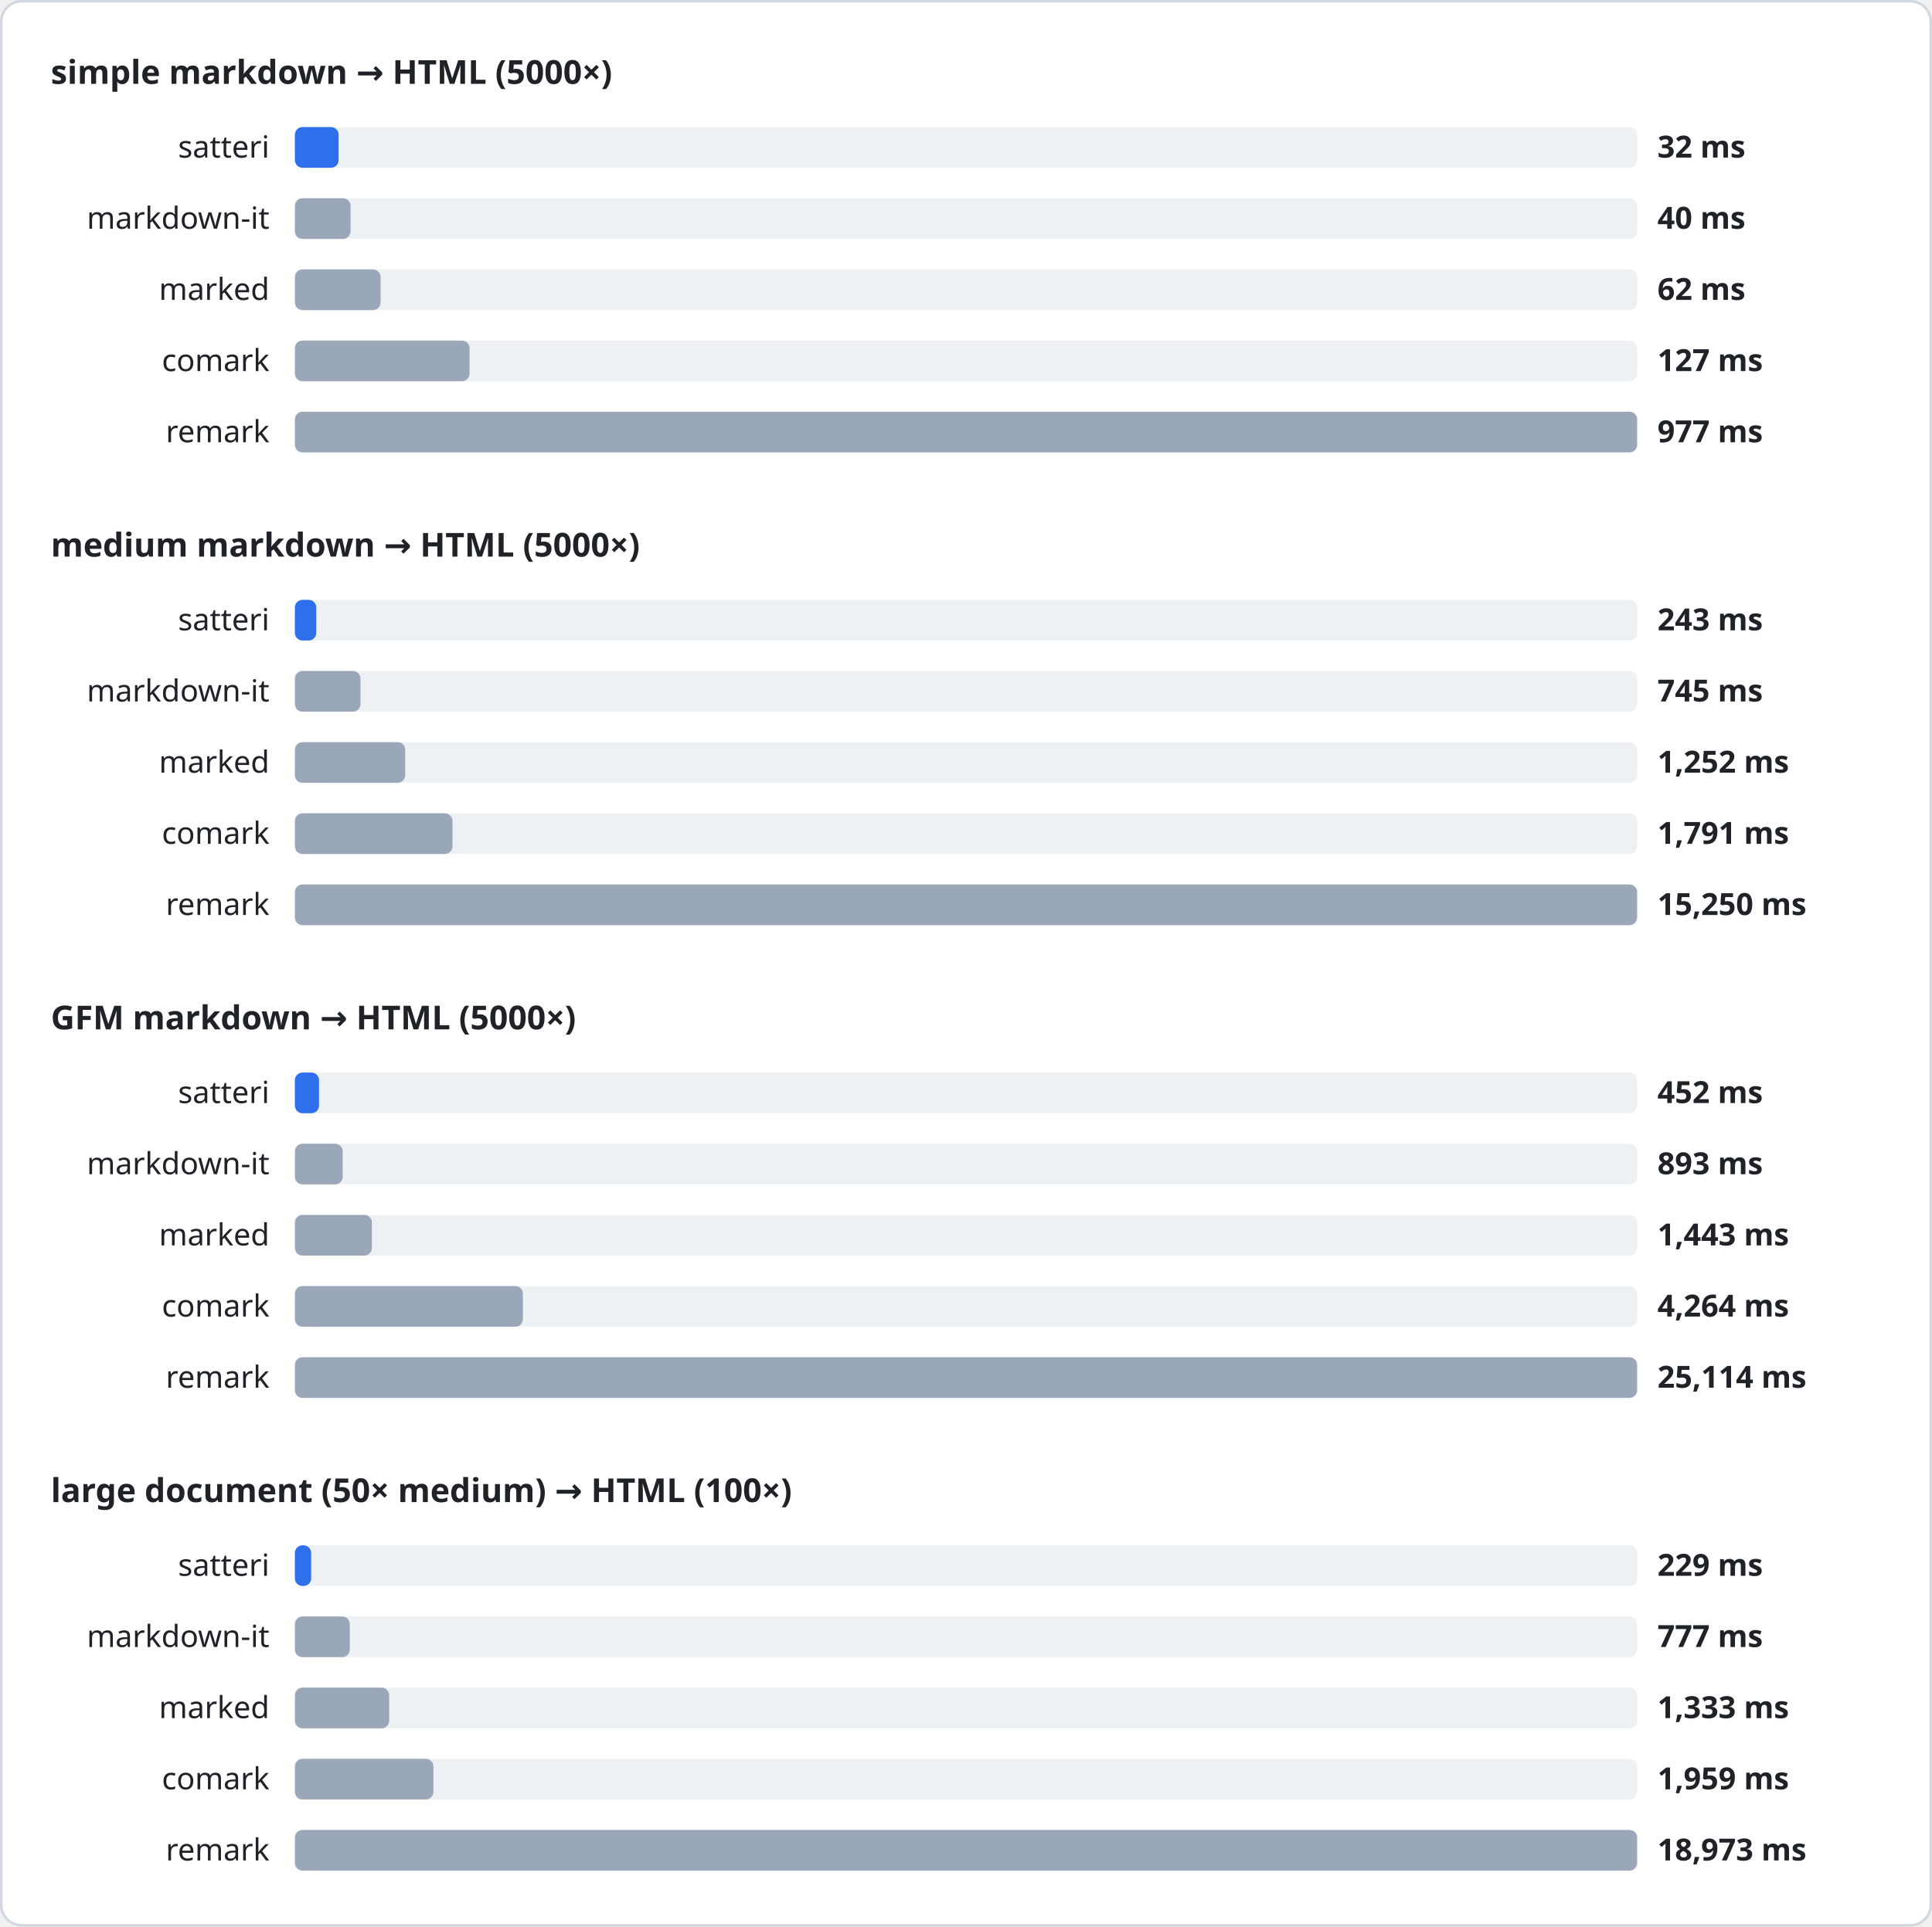
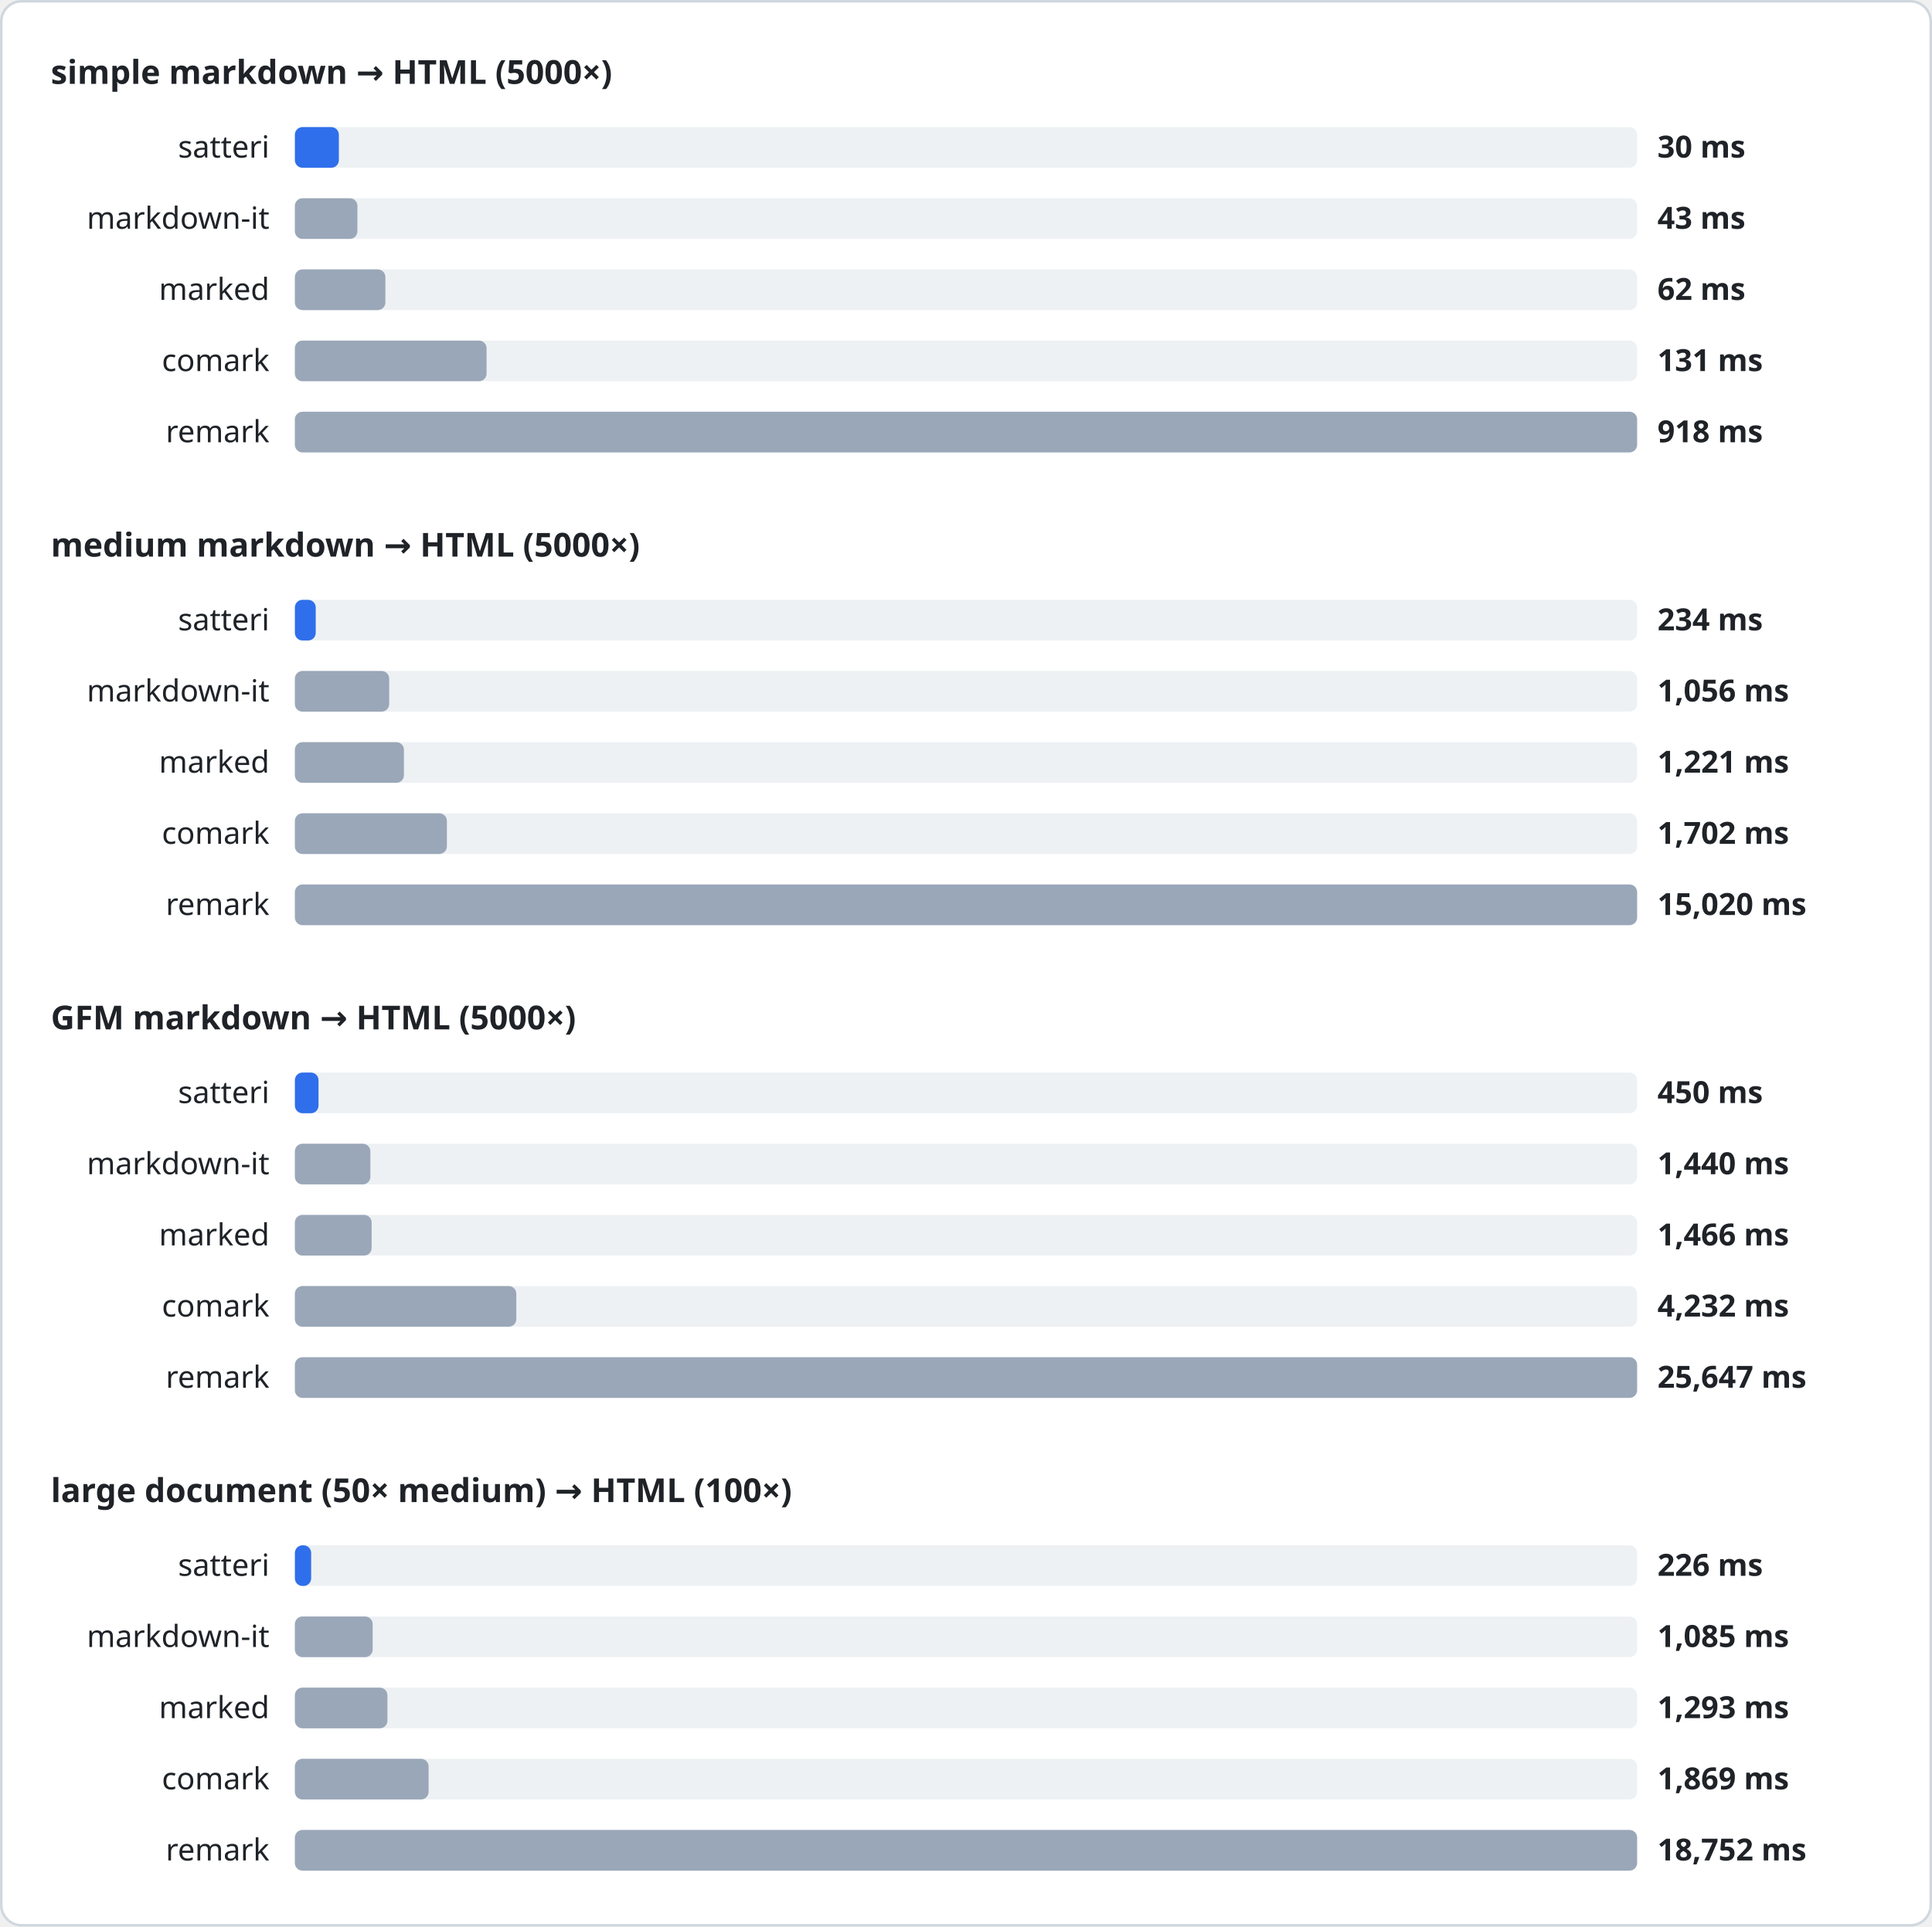
<svg xmlns="http://www.w3.org/2000/svg" width="760" height="758" viewBox="0 0 760 758" font-family="system-ui, sans-serif">
  <style>
.heading{font-size:13px;font-weight:600;fill:#1f2328}
.label{font-size:12px;fill:#1f2328}
.value{font-size:12px;font-weight:600;fill:#1f2328}
.track{fill:#eef1f4}
</style>
  <rect x="0.5" y="0.5" width="759" height="757" rx="8" fill="#ffffff" stroke="#d0d7de" />
  <text x="20" y="33" class="heading">simple markdown → HTML (5000×)</text>
  <text x="106" y="62" class="label" text-anchor="end">satteri</text>
  <rect x="116" y="50" width="528" height="16" rx="3" class="track" />
-   <rect x="116" y="50" width="17.2" height="16" rx="3" fill="#2f6feb" />
-   <text x="652" y="62" class="value">32 ms</text>
+   <rect x="116" y="50" width="17.3" height="16" rx="3" fill="#2f6feb" />
+   <text x="652" y="62" class="value">30 ms</text>
  <text x="106" y="90" class="label" text-anchor="end">markdown-it</text>
  <rect x="116" y="78" width="528" height="16" rx="3" class="track" />
-   <rect x="116" y="78" width="21.9" height="16" rx="3" fill="#9aa7b8" />
-   <text x="652" y="90" class="value">40 ms</text>
+   <rect x="116" y="78" width="24.6" height="16" rx="3" fill="#9aa7b8" />
+   <text x="652" y="90" class="value">43 ms</text>
  <text x="106" y="118" class="label" text-anchor="end">marked</text>
  <rect x="116" y="106" width="528" height="16" rx="3" class="track" />
-   <rect x="116" y="106" width="33.7" height="16" rx="3" fill="#9aa7b8" />
+   <rect x="116" y="106" width="35.6" height="16" rx="3" fill="#9aa7b8" />
  <text x="652" y="118" class="value">62 ms</text>
  <text x="106" y="146" class="label" text-anchor="end">comark</text>
  <rect x="116" y="134" width="528" height="16" rx="3" class="track" />
-   <rect x="116" y="134" width="68.7" height="16" rx="3" fill="#9aa7b8" />
-   <text x="652" y="146" class="value">127 ms</text>
+   <rect x="116" y="134" width="75.4" height="16" rx="3" fill="#9aa7b8" />
+   <text x="652" y="146" class="value">131 ms</text>
  <text x="106" y="174" class="label" text-anchor="end">remark</text>
  <rect x="116" y="162" width="528" height="16" rx="3" class="track" />
  <rect x="116" y="162" width="528.0" height="16" rx="3" fill="#9aa7b8" />
-   <text x="652" y="174" class="value">977 ms</text>
+   <text x="652" y="174" class="value">918 ms</text>
  <text x="20" y="219" class="heading">medium markdown → HTML (5000×)</text>
  <text x="106" y="248" class="label" text-anchor="end">satteri</text>
  <rect x="116" y="236" width="528" height="16" rx="3" class="track" />
-   <rect x="116" y="236" width="8.4" height="16" rx="3" fill="#2f6feb" />
-   <text x="652" y="248" class="value">243 ms</text>
+   <rect x="116" y="236" width="8.2" height="16" rx="3" fill="#2f6feb" />
+   <text x="652" y="248" class="value">234 ms</text>
  <text x="106" y="276" class="label" text-anchor="end">markdown-it</text>
  <rect x="116" y="264" width="528" height="16" rx="3" class="track" />
-   <rect x="116" y="264" width="25.8" height="16" rx="3" fill="#9aa7b8" />
-   <text x="652" y="276" class="value">745 ms</text>
+   <rect x="116" y="264" width="37.1" height="16" rx="3" fill="#9aa7b8" />
+   <text x="652" y="276" class="value">1,056 ms</text>
  <text x="106" y="304" class="label" text-anchor="end">marked</text>
  <rect x="116" y="292" width="528" height="16" rx="3" class="track" />
-   <rect x="116" y="292" width="43.4" height="16" rx="3" fill="#9aa7b8" />
-   <text x="652" y="304" class="value">1,252 ms</text>
+   <rect x="116" y="292" width="42.9" height="16" rx="3" fill="#9aa7b8" />
+   <text x="652" y="304" class="value">1,221 ms</text>
  <text x="106" y="332" class="label" text-anchor="end">comark</text>
  <rect x="116" y="320" width="528" height="16" rx="3" class="track" />
-   <rect x="116" y="320" width="62.0" height="16" rx="3" fill="#9aa7b8" />
-   <text x="652" y="332" class="value">1,791 ms</text>
+   <rect x="116" y="320" width="59.8" height="16" rx="3" fill="#9aa7b8" />
+   <text x="652" y="332" class="value">1,702 ms</text>
  <text x="106" y="360" class="label" text-anchor="end">remark</text>
  <rect x="116" y="348" width="528" height="16" rx="3" class="track" />
  <rect x="116" y="348" width="528.0" height="16" rx="3" fill="#9aa7b8" />
-   <text x="652" y="360" class="value">15,250 ms</text>
+   <text x="652" y="360" class="value">15,020 ms</text>
  <text x="20" y="405" class="heading">GFM markdown → HTML (5000×)</text>
  <text x="106" y="434" class="label" text-anchor="end">satteri</text>
  <rect x="116" y="422" width="528" height="16" rx="3" class="track" />
-   <rect x="116" y="422" width="9.5" height="16" rx="3" fill="#2f6feb" />
-   <text x="652" y="434" class="value">452 ms</text>
+   <rect x="116" y="422" width="9.3" height="16" rx="3" fill="#2f6feb" />
+   <text x="652" y="434" class="value">450 ms</text>
  <text x="106" y="462" class="label" text-anchor="end">markdown-it</text>
  <rect x="116" y="450" width="528" height="16" rx="3" class="track" />
-   <rect x="116" y="450" width="18.8" height="16" rx="3" fill="#9aa7b8" />
-   <text x="652" y="462" class="value">893 ms</text>
+   <rect x="116" y="450" width="29.7" height="16" rx="3" fill="#9aa7b8" />
+   <text x="652" y="462" class="value">1,440 ms</text>
  <text x="106" y="490" class="label" text-anchor="end">marked</text>
  <rect x="116" y="478" width="528" height="16" rx="3" class="track" />
-   <rect x="116" y="478" width="30.3" height="16" rx="3" fill="#9aa7b8" />
-   <text x="652" y="490" class="value">1,443 ms</text>
+   <rect x="116" y="478" width="30.2" height="16" rx="3" fill="#9aa7b8" />
+   <text x="652" y="490" class="value">1,466 ms</text>
  <text x="106" y="518" class="label" text-anchor="end">comark</text>
  <rect x="116" y="506" width="528" height="16" rx="3" class="track" />
-   <rect x="116" y="506" width="89.7" height="16" rx="3" fill="#9aa7b8" />
-   <text x="652" y="518" class="value">4,264 ms</text>
+   <rect x="116" y="506" width="87.1" height="16" rx="3" fill="#9aa7b8" />
+   <text x="652" y="518" class="value">4,232 ms</text>
  <text x="106" y="546" class="label" text-anchor="end">remark</text>
  <rect x="116" y="534" width="528" height="16" rx="3" class="track" />
  <rect x="116" y="534" width="528.0" height="16" rx="3" fill="#9aa7b8" />
-   <text x="652" y="546" class="value">25,114 ms</text>
+   <text x="652" y="546" class="value">25,647 ms</text>
  <text x="20" y="591" class="heading">large document (50× medium) → HTML (100×)</text>
  <text x="106" y="620" class="label" text-anchor="end">satteri</text>
  <rect x="116" y="608" width="528" height="16" rx="3" class="track" />
  <rect x="116" y="608" width="6.4" height="16" rx="3" fill="#2f6feb" />
-   <text x="652" y="620" class="value">229 ms</text>
+   <text x="652" y="620" class="value">226 ms</text>
  <text x="106" y="648" class="label" text-anchor="end">markdown-it</text>
  <rect x="116" y="636" width="528" height="16" rx="3" class="track" />
-   <rect x="116" y="636" width="21.6" height="16" rx="3" fill="#9aa7b8" />
-   <text x="652" y="648" class="value">777 ms</text>
+   <rect x="116" y="636" width="30.6" height="16" rx="3" fill="#9aa7b8" />
+   <text x="652" y="648" class="value">1,085 ms</text>
  <text x="106" y="676" class="label" text-anchor="end">marked</text>
  <rect x="116" y="664" width="528" height="16" rx="3" class="track" />
-   <rect x="116" y="664" width="37.1" height="16" rx="3" fill="#9aa7b8" />
-   <text x="652" y="676" class="value">1,333 ms</text>
+   <rect x="116" y="664" width="36.4" height="16" rx="3" fill="#9aa7b8" />
+   <text x="652" y="676" class="value">1,293 ms</text>
  <text x="106" y="704" class="label" text-anchor="end">comark</text>
  <rect x="116" y="692" width="528" height="16" rx="3" class="track" />
-   <rect x="116" y="692" width="54.5" height="16" rx="3" fill="#9aa7b8" />
-   <text x="652" y="704" class="value">1,959 ms</text>
+   <rect x="116" y="692" width="52.6" height="16" rx="3" fill="#9aa7b8" />
+   <text x="652" y="704" class="value">1,869 ms</text>
  <text x="106" y="732" class="label" text-anchor="end">remark</text>
  <rect x="116" y="720" width="528" height="16" rx="3" class="track" />
  <rect x="116" y="720" width="528.0" height="16" rx="3" fill="#9aa7b8" />
-   <text x="652" y="732" class="value">18,973 ms</text>
+   <text x="652" y="732" class="value">18,752 ms</text>
</svg>
